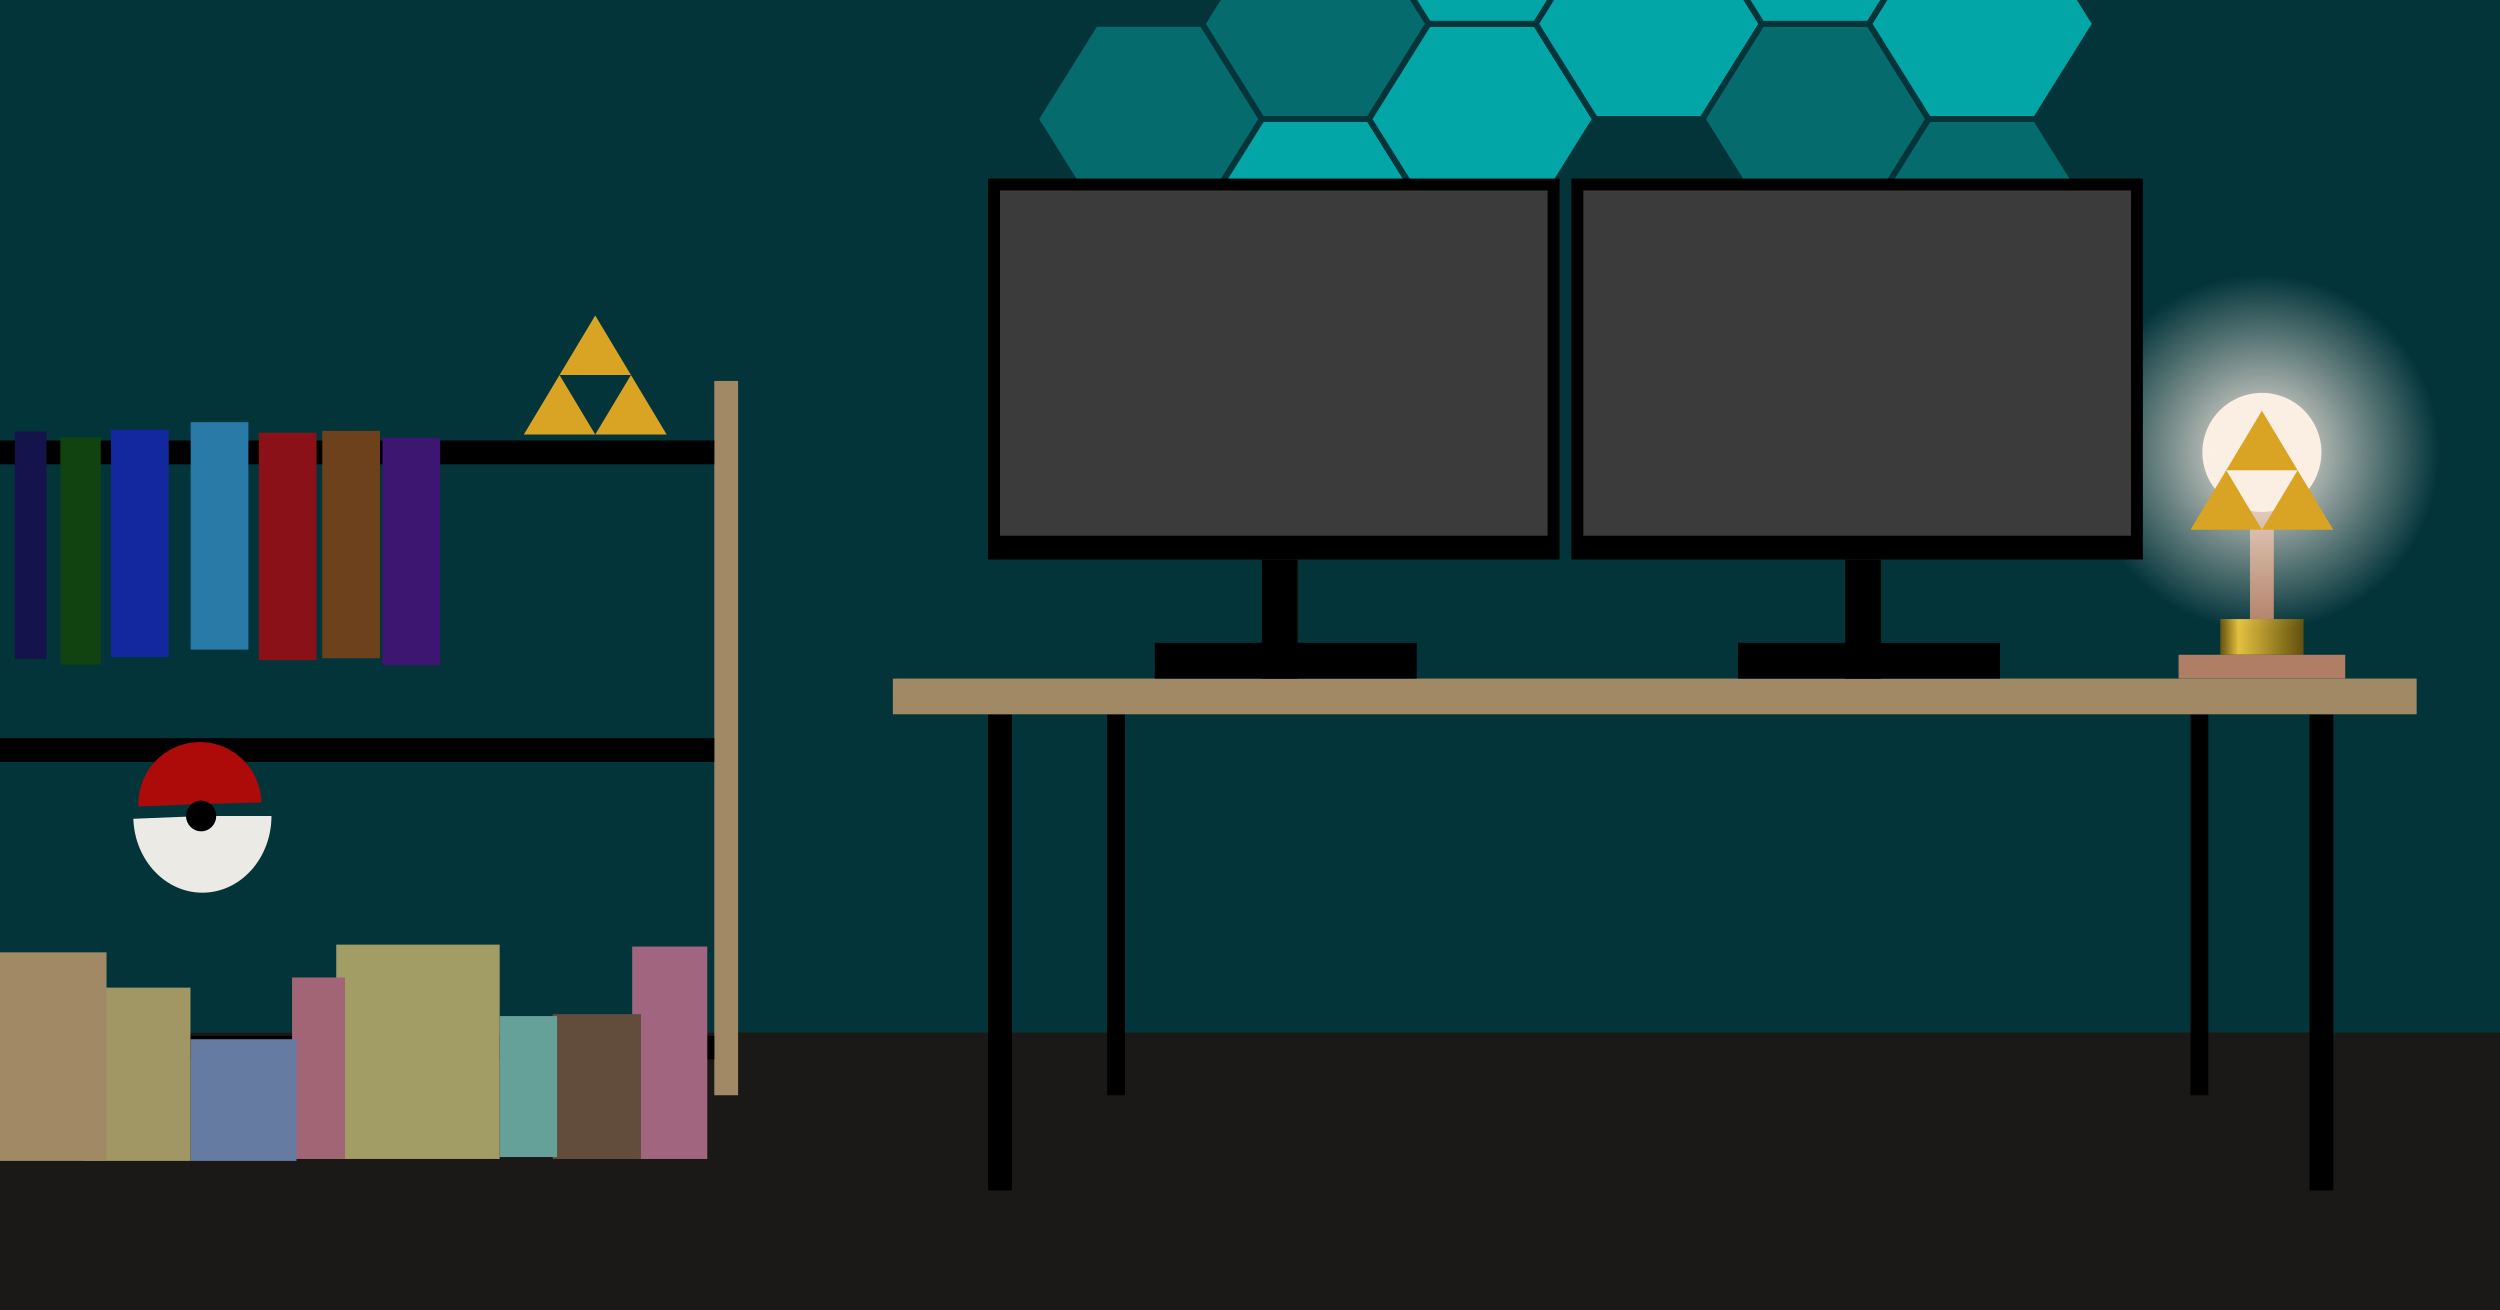
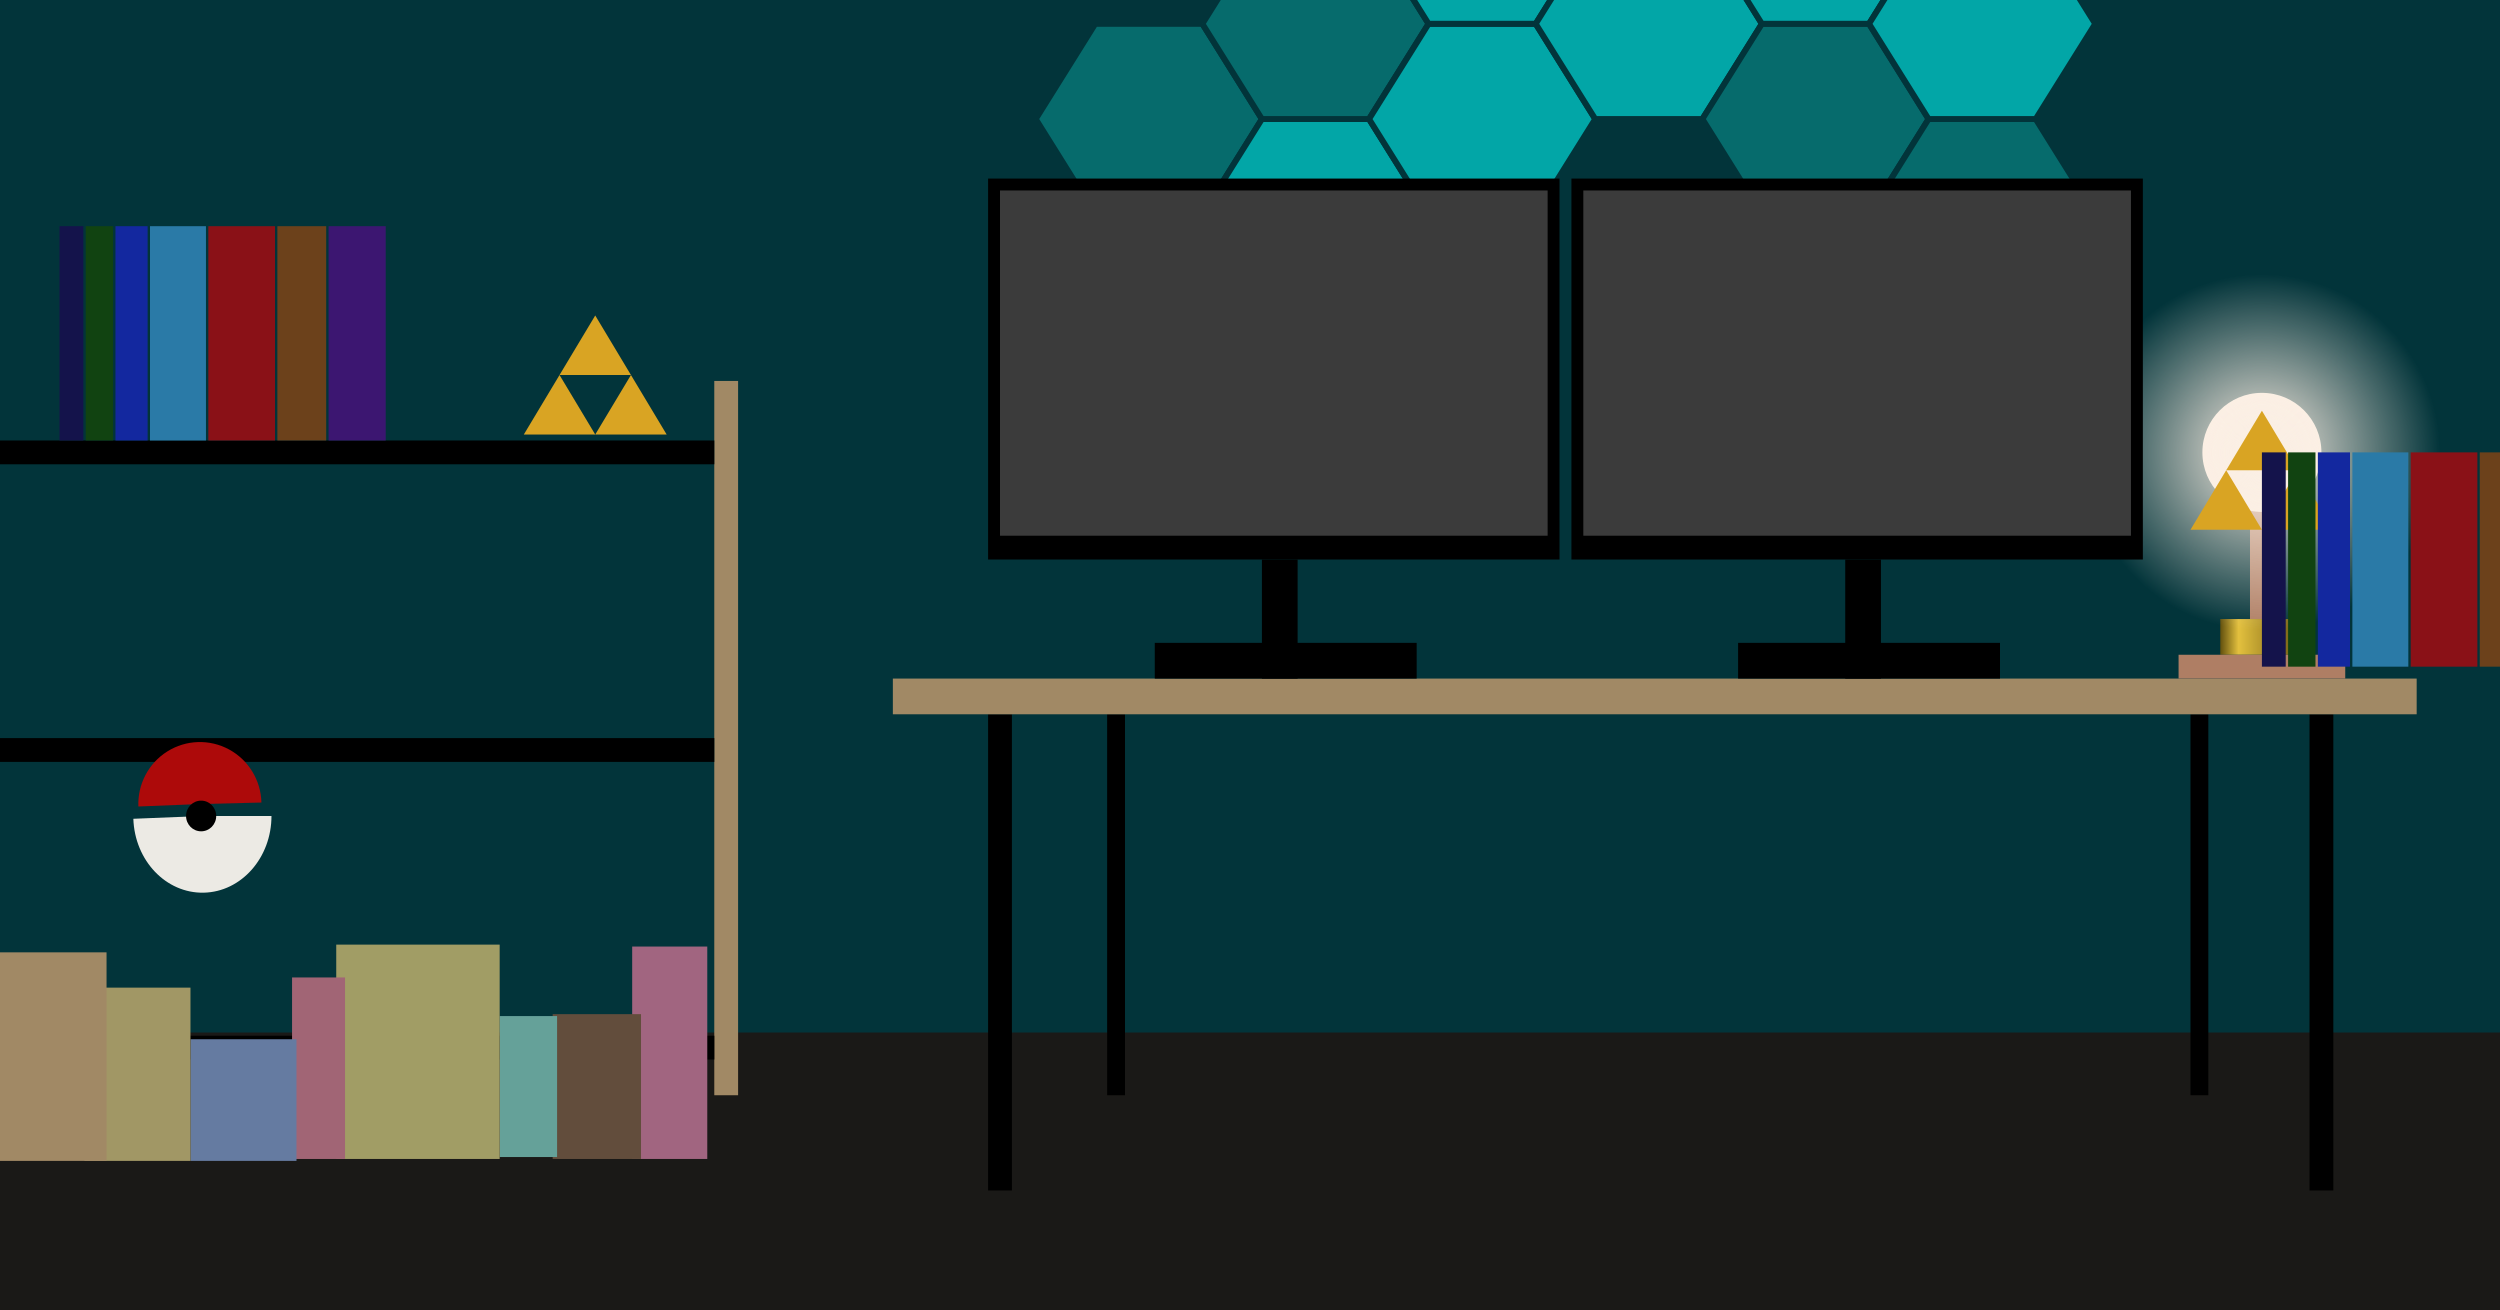
<svg xmlns="http://www.w3.org/2000/svg" xmlns:xlink="http://www.w3.org/1999/xlink" width="210mm" height="110mm" viewBox="0 0 210 110" version="1.1" id="svg1">
  <defs>
    <linearGradient id="linearGradient10">
      <stop style="stop-color:#fbefe4;stop-opacity:1;" offset="0" id="stop11" />
      <stop style="stop-color:#fbefe4;stop-opacity:0;" offset="1" id="stop12" />
    </linearGradient>
    <linearGradient id="linearGradient8">
      <stop style="stop-color:#62500e;stop-opacity:1;" offset="0" id="stop10" />
      <stop style="stop-color:#e3c03e;stop-opacity:1;" offset="0.221" id="stop8" />
      <stop style="stop-color:#62500e;stop-opacity:1;" offset="1" id="stop9" />
    </linearGradient>
    <linearGradient xlink:href="#linearGradient8" id="linearGradient9" />
    <radialGradient xlink:href="#linearGradient10" id="radialGradient12" />
    <g id="screen">
      <rect style="fill:#000000;fill-opacity:1;stroke-width:0.265" id="rect14" width="22" height="3" x="0" y="-3" />
      <rect style="fill:#000000;fill-opacity:1;stroke-width:0.265" id="rect15" width="3" height="10" x="9" y="-10" />
      <rect style="fill:#000000;fill-opacity:1;stroke-width:0.226" id="rect12" width="48" height="32" x="-14" y="-42" />
      <rect style="fill:#3b3b3b;fill-opacity:1;stroke-width:0.234" id="rect13" width="46" height="29" x="-13" y="-41" />
    </g>
    <g id="bookshelf">
      <rect style="fill:#a18965;fill-opacity:1;stroke-width:0.291" id="rect16" width="2" height="60" x="0" y="0" />
      <rect style="fill:#000000;fill-opacity:1;stroke-width:0.291" id="rect17" width="60" height="2" x="-60" y="5" />
      <rect style="fill:#000000;fill-opacity:1;stroke-width:0.291" id="rect17" width="60" height="2" x="-60" y="30" />
      <rect style="fill:#000000;fill-opacity:1;stroke-width:0.291" id="rect17" width="60" height="2" x="-60" y="55" />
    </g>
    <g id="cellbright">
      <path d="M 0 0 l 5 -8 l 9 0 l 5 8 l -5 8 l -9 0 l -5 -8" fill="#02a6a7" stroke="#02343a" stroke-width="0.5" />
    </g>
    <g id="celldark">
      <path d="M 0 0 l 5 -8 l 9 0 l 5 8 l -5 8 l -9 0 l -5 -8" fill="#066b6c" stroke="#02343a" stroke-width="0.5" />
    </g>
    <g id="walllight">
      <use href="#cellbright" />
      <use href="#celldark" x="0" y="-16" />
      <use href="#cellbright" x="14" y="-8" />
      <use href="#celldark" x="14" y="-24" />
      <use href="#cellbright" x="28" y="-16" />
      <use href="#cellbright" x="28" y="-32" />
      <use href="#cellbright" x="42" y="-24" />
      <use href="#celldark" x="56" y="-16" />
      <use href="#cellbright" x="56" y="-32" />
      <use href="#celldark" x="70" y="-8" />
      <use href="#cellbright" x="70" y="-24" />
    </g>
    <g id="desk">
      <rect style="fill:#000000;fill-opacity:1;stroke-width:0.265" width="2" height="40" x="8" y="3" />
      <rect style="fill:#000000;fill-opacity:1;stroke-width:0.265" width="2" height="40" x="119" y="3" />
      <rect style="fill:#000000;fill-opacity:1;stroke-width:0.265" width="1.5" height="32" x="18" y="3" />
      <rect style="fill:#000000;fill-opacity:1;stroke-width:0.265" width="1.5" height="32" x="109" y="3" />
      <rect style="fill:#a18965;fill-opacity:1;stroke-width:0.265" width="128" height="3" x="0" y="0" />
    </g>
    <g id="lamp">
      <rect style="fill:#af7e64;fill-opacity:1;stroke-width:0.127" id="rect6" width="2" height="10" x="-1" y="4" />
      <rect style="fill:url(#linearGradient9);stroke-width:0.265" id="rect8" width="7" height="3" x="-3.5" y="14" />
      <rect style="fill:#af7e64;fill-opacity:1;stroke-width:0.105" id="rect7" width="14" height="2" x="-7" y="17" />
      <ellipse style="fill:#fbefe4;fill-opacity:1;stroke-width:0.265" id="path5" cx="0" cy="0" rx="5" ry="5" />
      <ellipse style="fill:url(#radialGradient12);stroke-width:0.819" id="path5-1" cx="0" cy="0" rx="15" ry="15" />
      <g id="triforce">
        <path style="fill:#d9a423;fill-opacity:1;stroke-width:0.265" id="path28" d="M -3 1.5 0 -3.5 3 1.5 Z" />
        <path style="fill:#d9a423;fill-opacity:1;stroke-width:0.265" id="path28" d="M -3 1.5 0 -3.5 3 1.5 Z" transform="translate(-3 5)" />
        <path style="fill:#d9a423;fill-opacity:1;stroke-width:0.265" id="path28" d="M -3 1.5 0 -3.5 3 1.5 Z" transform="translate(3 5)" />
      </g>
+       <g id="hpbooks">
+         <rect style="fill:#14134b;fill-opacity:1;stroke-width:0.151" width="2" height="18" x="0" y="0" />
+         <rect style="fill:#114311;fill-opacity:1;stroke-width:0.17" width="2.3" height="18" x="2.2" y="0" />
+         <rect style="fill:#13289f;fill-opacity:1;stroke-width:0.204" width="2.7" height="18" x="4.7" y="0" />
+         <rect style="fill:#2a7aa7;fill-opacity:1;stroke-width:0.204" width="4.7" height="18" x="7.6" y="0" />
+         <rect style="fill:#8a1117;fill-opacity:1;stroke-width:0.204" width="5.6" height="18" x="12.5" y="0" />
+         <rect style="fill:#6c411b;fill-opacity:1;stroke-width:0.204" width="4.1" height="18" x="18.3" y="0" />
+         <rect style="fill:#3c1671;fill-opacity:1;stroke-width:0.204" width="4.8" height="18" x="22.6" y="0" />
+       </g>
    </g>
  </defs>
  <rect style="fill:#02343a;stroke-width:0.265;fill-opacity:1" id="rect1" width="219.015" height="90.375" x="-4.373" y="-3.28" />
  <rect style="fill:#1a1917;fill-opacity:1;stroke-width:0.265" id="rect2" width="217.193" height="27.696" x="-2.915" y="86.731" />
  <use href="#desk" x="75" y="57" />
  <use href="#lamp" x="190" y="38" />
  <use href="#walllight" x="87" y="26" />
  <use href="#screen" x="146" y="57" />
  <use href="#screen" x="97" y="57" />
  <use href="#bookshelf" x="60" y="32" />
  <use href="#triforce" x="50" y="30" />
+   <use href="#hpbooks" x="5" y="19" />
  <rect style="fill:#a16580;fill-opacity:1;stroke-width:0.178" id="rect18" width="6.308" height="17.842" x="53.103" y="79.51" />
  <rect style="fill:#624d3c;fill-opacity:1;stroke-width:0.178" id="rect19" width="7.421" height="12.165" x="46.424" y="85.188" />
  <rect style="fill:#65a199;fill-opacity:1;stroke-width:0.119" id="rect20" width="4.823" height="11.841" x="41.972" y="85.35" />
  <rect style="fill:#a19d65;fill-opacity:1;stroke-width:0.178" id="rect21" width="13.728" height="18.004" x="28.244" y="79.348" />
  <rect style="fill:#a16575;fill-opacity:1;stroke-width:0.178" id="rect22" width="4.452" height="15.247" x="24.533" y="82.106" />
  <rect style="fill:#657ba1;fill-opacity:1;stroke-width:0.178" id="rect23" width="8.905" height="10.219" x="16" y="87.296" />
  <rect style="fill:#a19765;fill-opacity:1;stroke-width:0.241" id="rect24" width="8.905" height="14.554" x="7.095" y="82.961" />
  <rect style="fill:#a18965;fill-opacity:1;stroke-width:0.178" id="rect25" width="9.647" height="17.518" x="-0.697" y="79.997" />
  <path style="fill:#eceae4;fill-opacity:1;stroke-width:0.162" id="path25" d="m 22.804,68.542 a 5.804,6.444 0 0 1 -5.697,6.443 5.804,6.444 0 0 1 -5.906,-6.207 l 5.8,-0.236 z" />
  <path style="fill:#ad0a0a;fill-opacity:1;stroke-width:0.146" id="path26" d="m 11.623,67.745 a 5.171,5.208 0 0 1 2.429,-4.623 5.171,5.208 0 0 1 5.19,-0.167 5.171,5.208 0 0 1 2.717,4.458 l -5.169,0.128 z" />
  <ellipse style="fill:#000000;fill-opacity:1;stroke-width:0.162" id="path27" cx="16.895" cy="68.542" rx="1.266" ry="1.289" />
-   <rect style="fill:#14134b;fill-opacity:1;stroke-width:0.151" id="rect27" width="2.661" height="19.102" x="1.242" y="36.246" />
-   <rect style="fill:#13289f;fill-opacity:1;stroke-width:0.204" id="rect27-7" width="4.847" height="19.102" x="9.327" y="36.09" />
-   <rect style="fill:#114311;fill-opacity:1;stroke-width:0.17" id="rect27-60" width="3.39" height="19.102" x="5.07" y="36.719" />
-   <rect style="fill:#2a7aa7;fill-opacity:1;stroke-width:0.204" id="rect27-75" width="4.847" height="19.102" x="16.017" y="35.464" />
-   <rect style="fill:#6c411b;fill-opacity:1;stroke-width:0.204" id="rect27-0" width="4.847" height="19.102" x="27.072" y="36.192" />
-   <rect style="fill:#8a1117;fill-opacity:1;stroke-width:0.204" id="rect27-607" width="4.847" height="19.102" x="21.74" y="36.354" />
-   <rect style="fill:#3c1671;fill-opacity:1;stroke-width:0.204" id="rect27-607-6" width="4.847" height="19.102" x="32.124" y="36.772" />
</svg>
